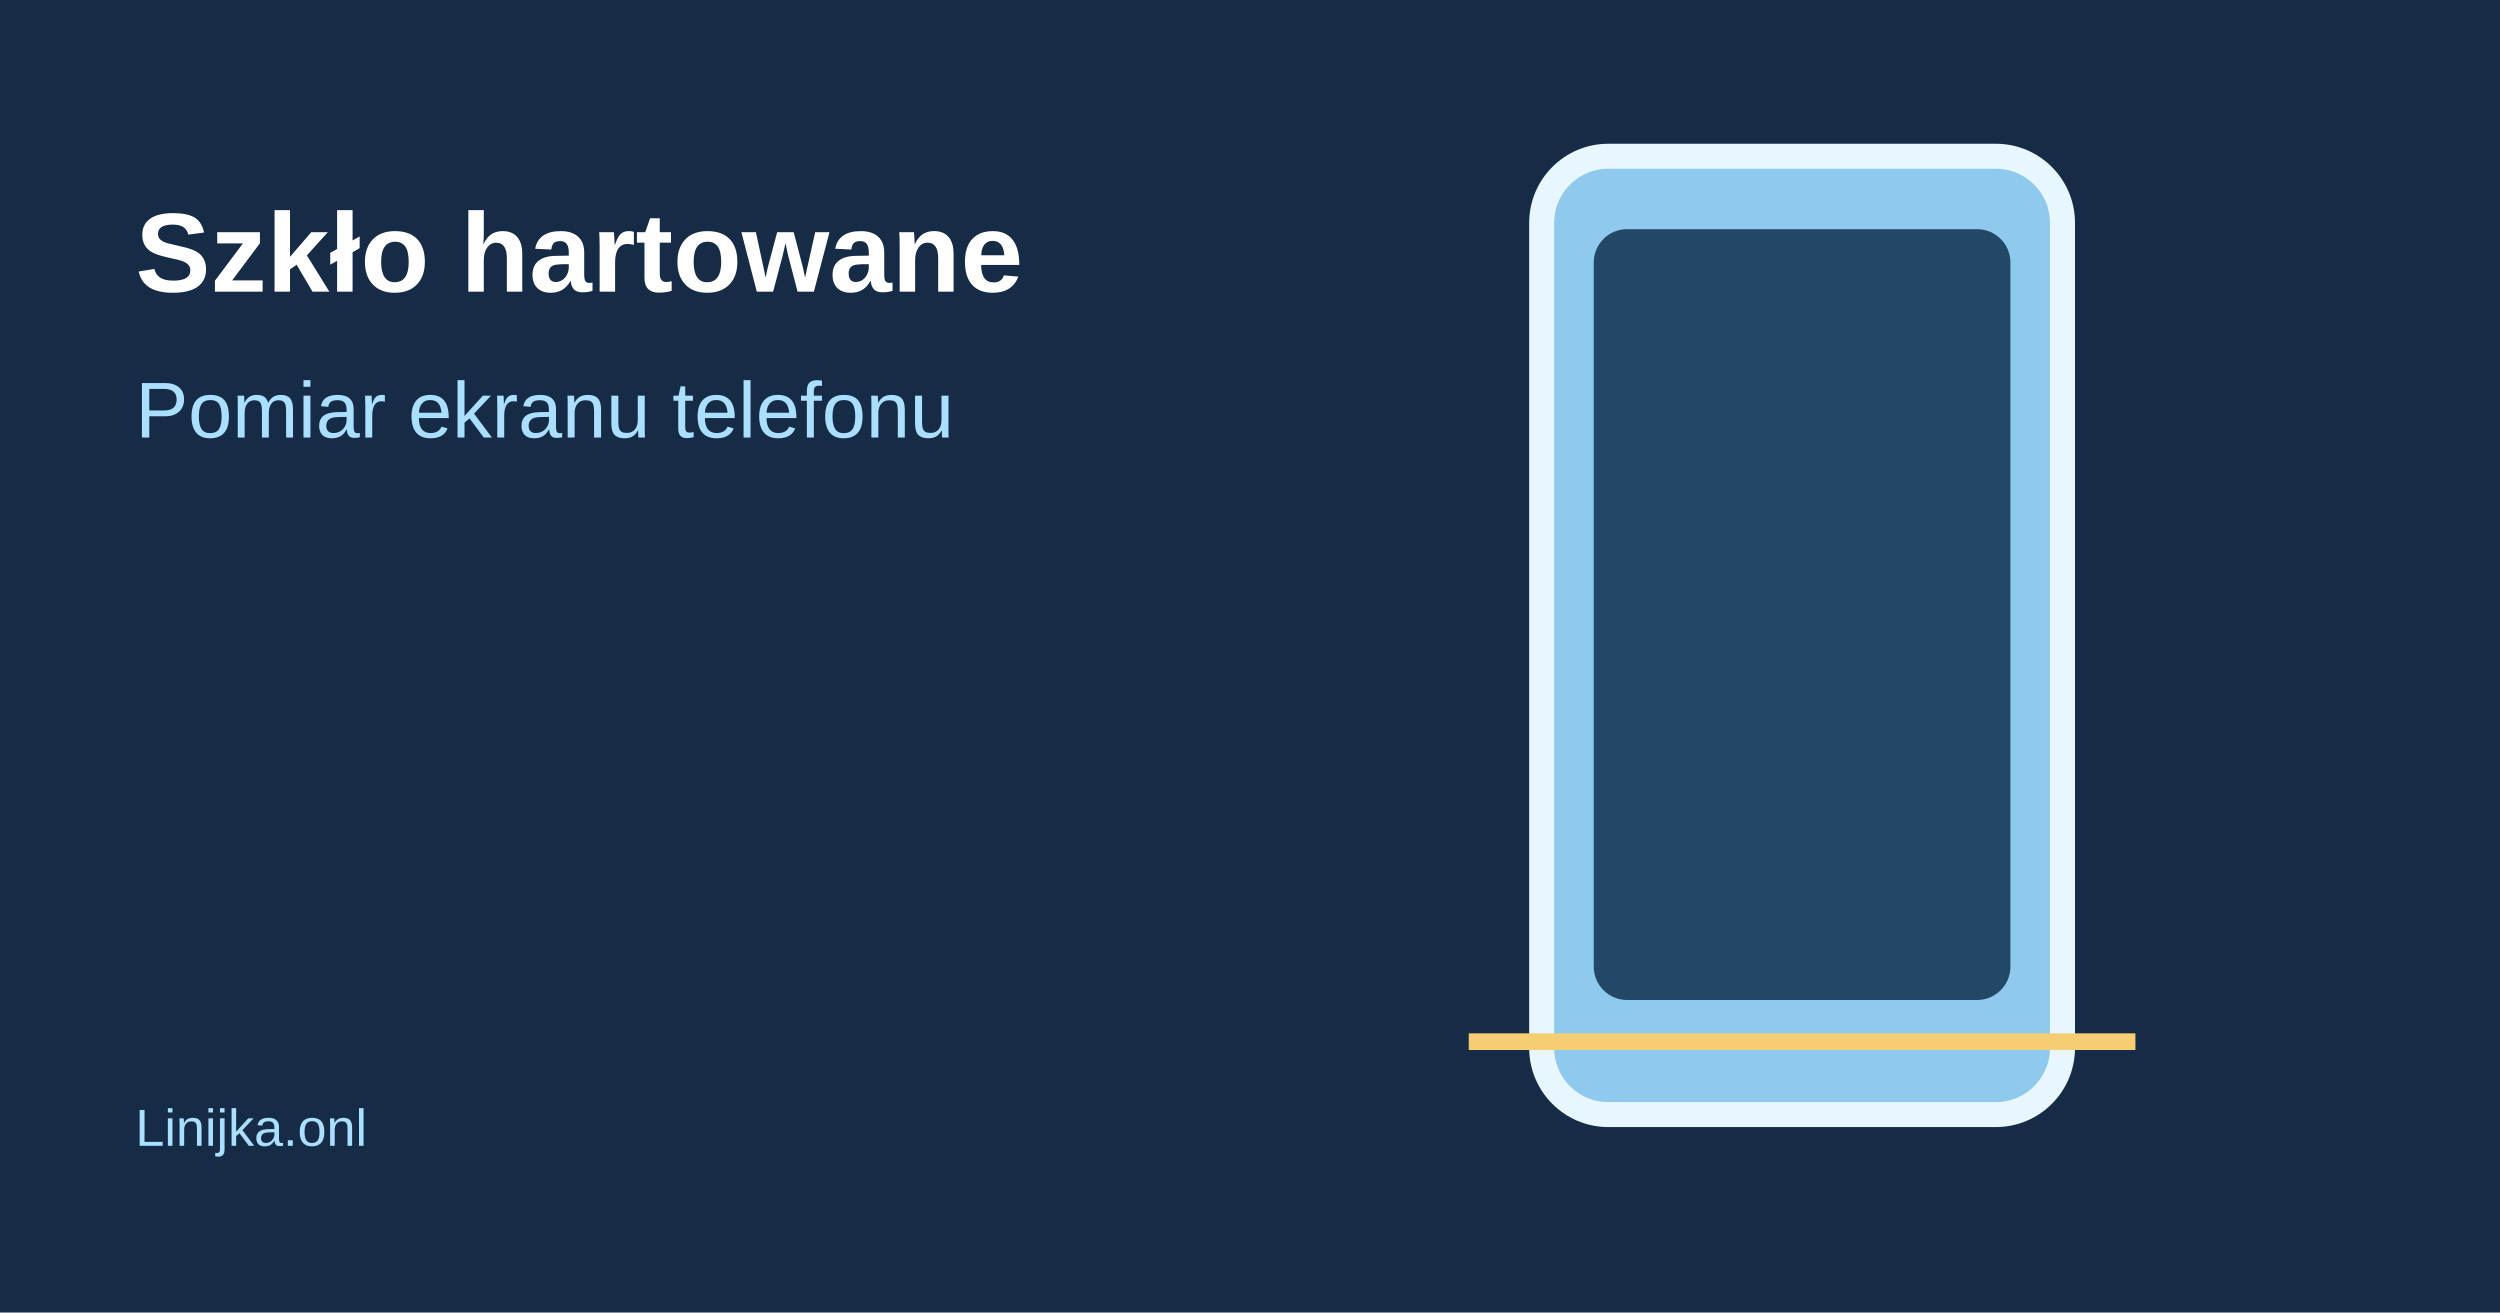
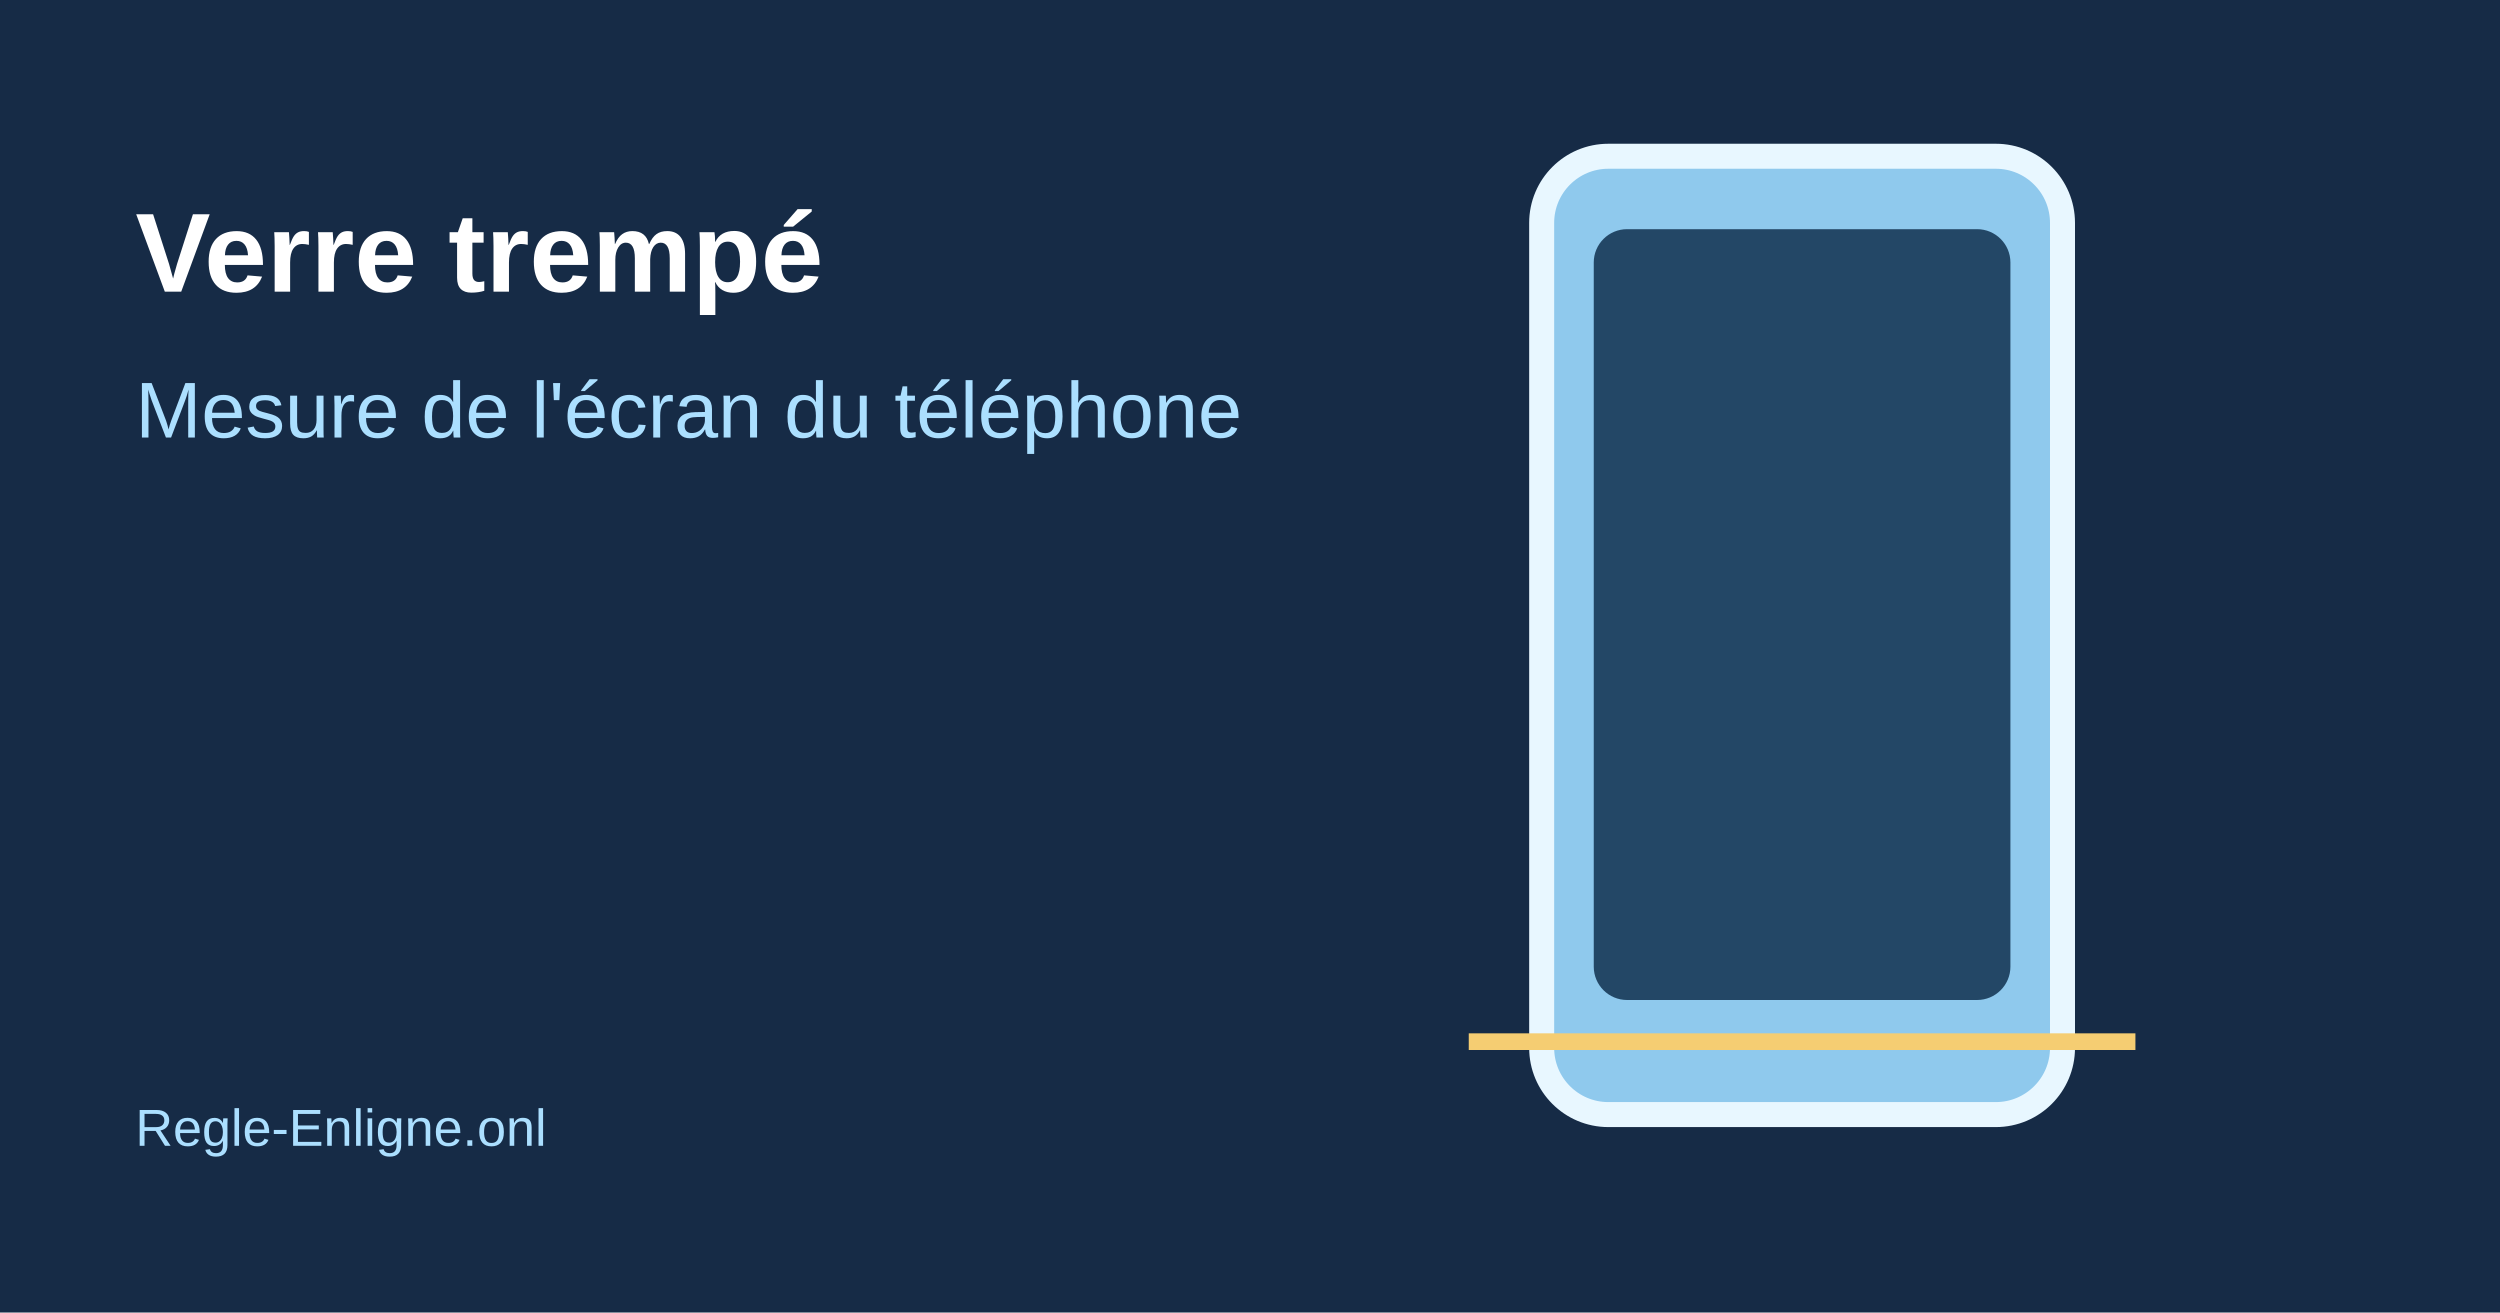
<svg xmlns="http://www.w3.org/2000/svg" viewBox="0 0 1200 630">
  <rect width="1200" height="630" fill="#162b46" />
  <rect x="740" y="75" width="250" height="460" rx="32" fill="#8fc9ed" stroke="#e8f7ff" stroke-width="12" />
  <rect x="765" y="110" width="200" height="370" rx="16" fill="#234766" />
  <path d="M705 500h320" stroke="#f5cd72" stroke-width="8" />
  <g fill="#fff" font-family="Arial">
-     <text x="65" y="140" font-size="54" font-weight="700">Szkło hartowane</text>
-     <text x="65" y="210" font-size="38" fill="#abdfff">Pomiar ekranu telefonu</text>
-     <text x="65" y="550" font-size="25" fill="#abdfff">Linijka.onl</text>
+     <text x="65" y="140" font-size="54" font-weight="700">Verre trempé</text>
+     <text x="65" y="210" font-size="38" fill="#abdfff">Mesure de l'écran du téléphone</text>
+     <text x="65" y="550" font-size="25" fill="#abdfff">Regle-Enligne.onl</text>
  </g>
</svg>
